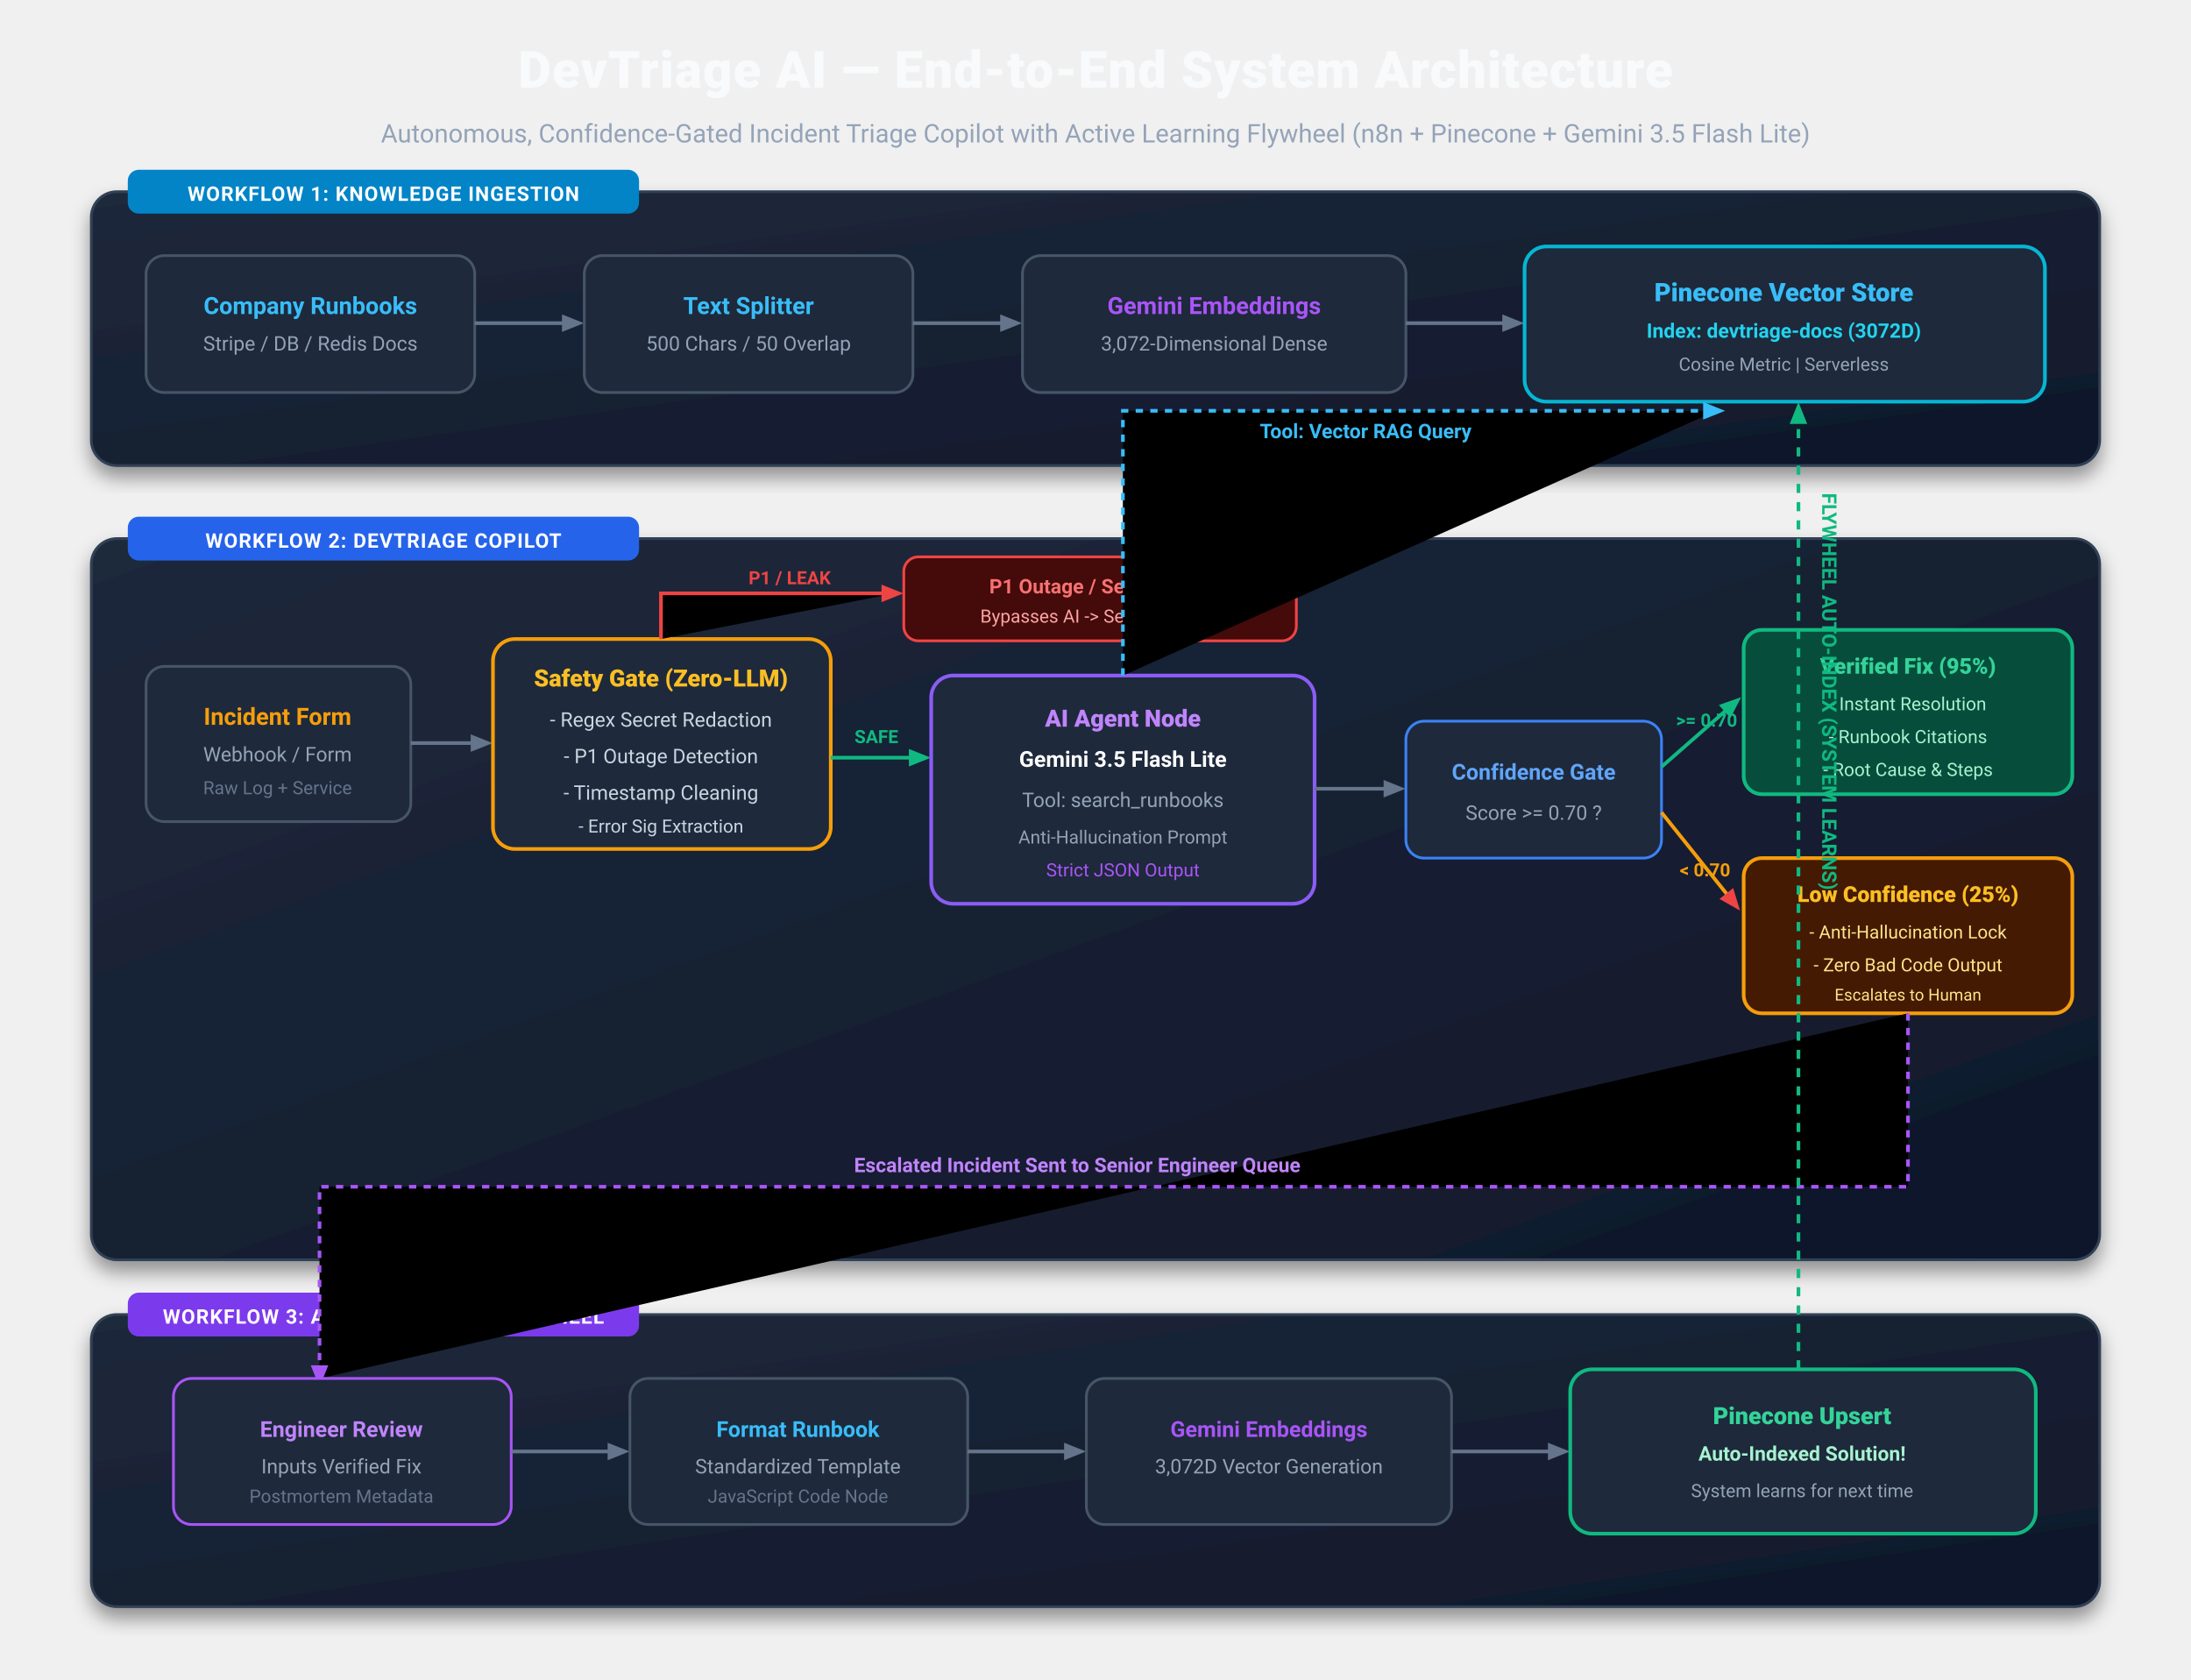
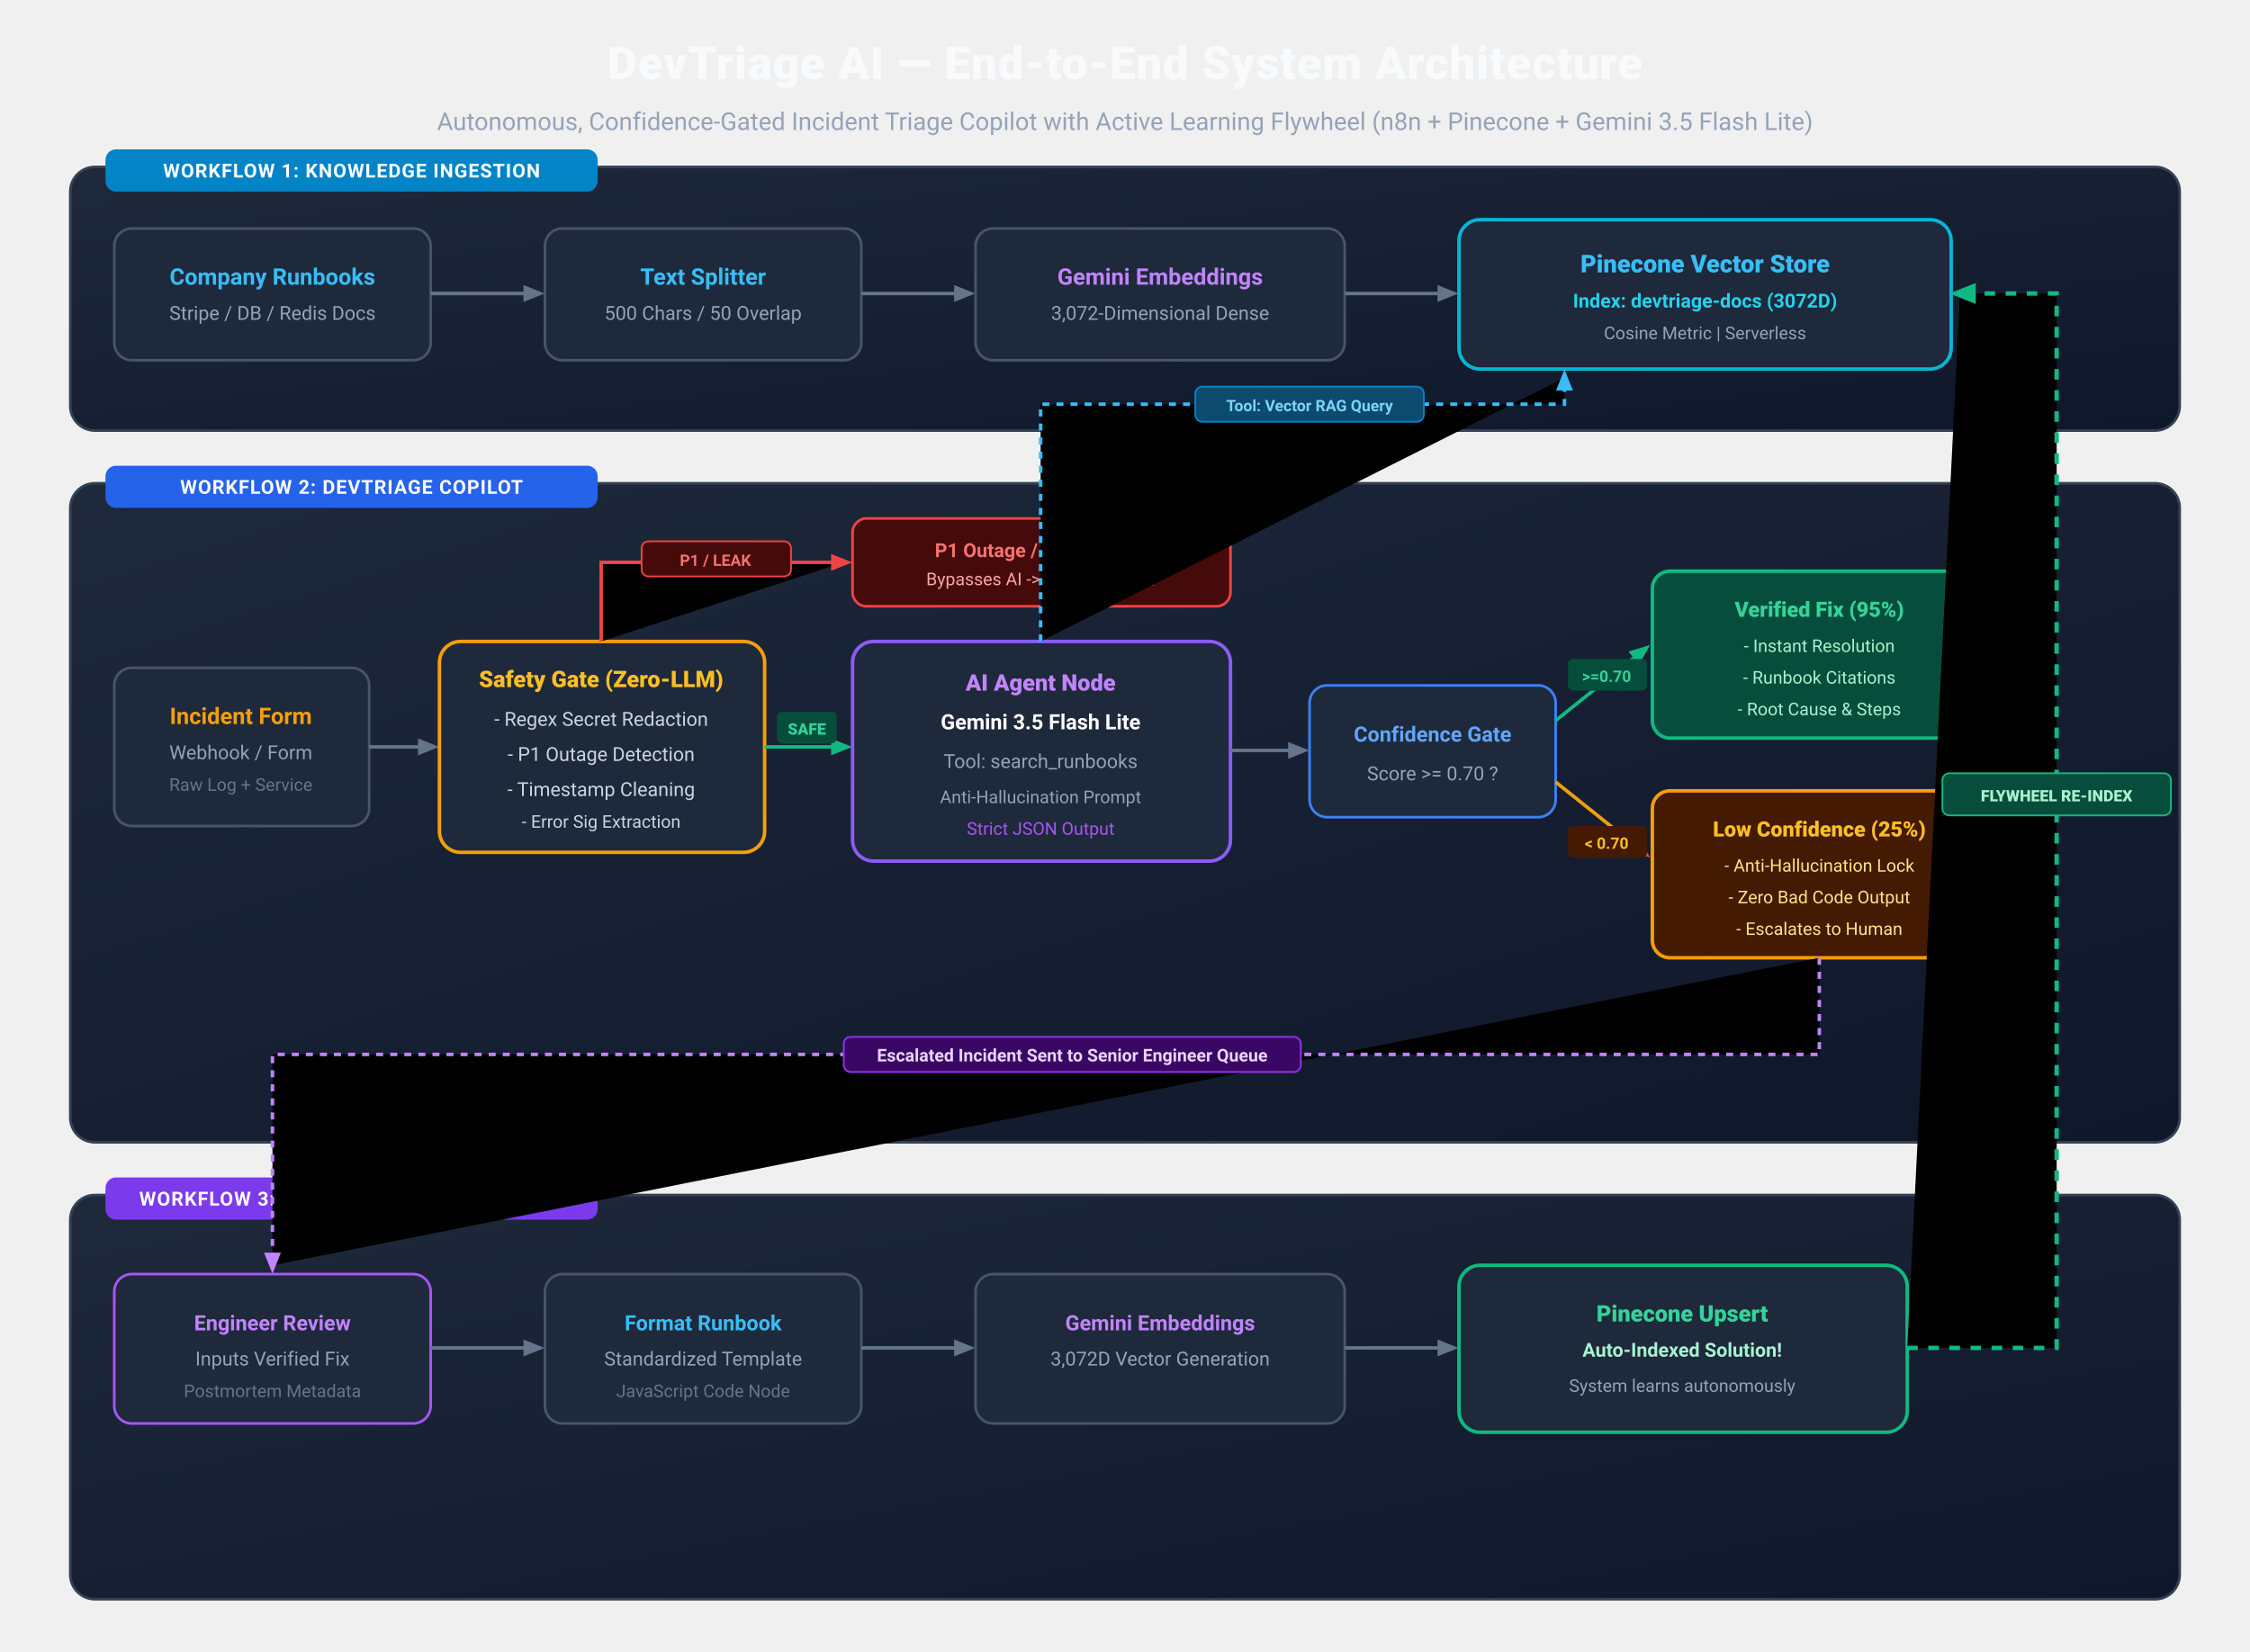
- <svg xmlns="http://www.w3.org/2000/svg" viewBox="0 0 1200 920" width="1200" height="920" style="background:#0f172a; font-family:-apple-system,BlinkMacSystemFont,'Segoe UI',Roboto,Helvetica,Arial,sans-serif;">
+ <svg xmlns="http://www.w3.org/2000/svg" viewBox="0 0 1280 940" width="1280" height="940" style="background:#0b1120; font-family:-apple-system,BlinkMacSystemFont,'Segoe UI',Roboto,Helvetica,Arial,sans-serif;">
  <defs>
    <linearGradient id="cardGrad" x1="0%" y1="0%" x2="100%" y2="100%">
      <stop offset="0%" stop-color="#1e293b" />
      <stop offset="100%" stop-color="#0f172a" />
    </linearGradient>
-     <filter id="shadow" x="-10%" y="-10%" width="120%" height="120%">
-       <feDropShadow dx="0" dy="6" stdDeviation="5" flood-color="#000" flood-opacity="0.4" />
-     </filter>
    <marker id="arrow" viewBox="0 0 10 10" refX="6" refY="5" markerWidth="6" markerHeight="6" orient="auto-start-reverse">
      <path d="M 0 1 L 10 5 L 0 9 z" fill="#64748b" />
    </marker>
    <marker id="arrow-green" viewBox="0 0 10 10" refX="6" refY="5" markerWidth="6" markerHeight="6" orient="auto-start-reverse">
      <path d="M 0 1 L 10 5 L 0 9 z" fill="#10b981" />
    </marker>
    <marker id="arrow-red" viewBox="0 0 10 10" refX="6" refY="5" markerWidth="6" markerHeight="6" orient="auto-start-reverse">
      <path d="M 0 1 L 10 5 L 0 9 z" fill="#ef4444" />
    </marker>
    <marker id="arrow-blue" viewBox="0 0 10 10" refX="6" refY="5" markerWidth="6" markerHeight="6" orient="auto-start-reverse">
      <path d="M 0 1 L 10 5 L 0 9 z" fill="#38bdf8" />
    </marker>
    <marker id="arrow-purple" viewBox="0 0 10 10" refX="6" refY="5" markerWidth="6" markerHeight="6" orient="auto-start-reverse">
-       <path d="M 0 1 L 10 5 L 0 9 z" fill="#a855f7" />
+       <path d="M 0 1 L 10 5 L 0 9 z" fill="#c084fc" />
    </marker>
  </defs>
-   <text x="600" y="48" text-anchor="middle" fill="#f8fafc" font-size="28" font-weight="800" letter-spacing="0.5">DevTriage AI — End-to-End System Architecture</text>
-   <text x="600" y="78" text-anchor="middle" fill="#94a3b8" font-size="14">Autonomous, Confidence-Gated Incident Triage Copilot with Active Learning Flywheel (n8n + Pinecone + Gemini 3.5 Flash Lite)</text>
-   <rect x="50" y="105" width="1100" height="150" rx="14" fill="url(#cardGrad)" stroke="#334155" stroke-width="1.5" filter="url(#shadow)" />
-   <rect x="70" y="93" width="280" height="24" rx="6" fill="#0284c7" />
-   <text x="210" y="110" text-anchor="middle" fill="#ffffff" font-size="11" font-weight="700" letter-spacing="0.5">WORKFLOW 1: KNOWLEDGE INGESTION</text>
-   <g transform="translate(80, 140)">
+   <text x="640" y="45" text-anchor="middle" fill="#f8fafc" font-size="26" font-weight="800" letter-spacing="0.5">DevTriage AI — End-to-End System Architecture</text>
+   <text x="640" y="74" text-anchor="middle" fill="#94a3b8" font-size="14">Autonomous, Confidence-Gated Incident Triage Copilot with Active Learning Flywheel (n8n + Pinecone + Gemini 3.5 Flash Lite)</text>
+   <rect x="40" y="95" width="1200" height="150" rx="14" fill="url(#cardGrad)" stroke="#334155" stroke-width="1.5" />
+   <rect x="60" y="85" width="280" height="24" rx="6" fill="#0284c7" />
+   <text x="200" y="101" text-anchor="middle" fill="#ffffff" font-size="11" font-weight="700" letter-spacing="0.5">WORKFLOW 1: KNOWLEDGE INGESTION</text>
+   <g transform="translate(65, 130)">
    <rect width="180" height="75" rx="10" fill="#1e293b" stroke="#475569" stroke-width="1.5" />
    <text x="90" y="32" text-anchor="middle" fill="#38bdf8" font-size="13" font-weight="700">Company Runbooks</text>
    <text x="90" y="52" text-anchor="middle" fill="#94a3b8" font-size="11">Stripe / DB / Redis Docs</text>
  </g>
-   <path d="M 260 177 L 315 177" stroke="#64748b" stroke-width="2" marker-end="url(#arrow)" />
-   <g transform="translate(320, 140)">
+   <path d="M 245 167 L 305 167" stroke="#64748b" stroke-width="2" marker-end="url(#arrow)" />
+   <g transform="translate(310, 130)">
    <rect width="180" height="75" rx="10" fill="#1e293b" stroke="#475569" stroke-width="1.5" />
    <text x="90" y="32" text-anchor="middle" fill="#38bdf8" font-size="13" font-weight="700">Text Splitter</text>
    <text x="90" y="52" text-anchor="middle" fill="#94a3b8" font-size="11">500 Chars / 50 Overlap</text>
  </g>
-   <path d="M 500 177 L 555 177" stroke="#64748b" stroke-width="2" marker-end="url(#arrow)" />
-   <g transform="translate(560, 140)">
+   <path d="M 490 167 L 550 167" stroke="#64748b" stroke-width="2" marker-end="url(#arrow)" />
+   <g transform="translate(555, 130)">
    <rect width="210" height="75" rx="10" fill="#1e293b" stroke="#475569" stroke-width="1.5" />
-     <text x="105" y="32" text-anchor="middle" fill="#a855f7" font-size="13" font-weight="700">Gemini Embeddings</text>
+     <text x="105" y="32" text-anchor="middle" fill="#c084fc" font-size="13" font-weight="700">Gemini Embeddings</text>
    <text x="105" y="52" text-anchor="middle" fill="#94a3b8" font-size="11">3,072-Dimensional Dense</text>
  </g>
-   <path d="M 770 177 L 830 177" stroke="#64748b" stroke-width="2" marker-end="url(#arrow)" />
-   <g transform="translate(835, 135)">
-     <rect width="285" height="85" rx="12" fill="#1e293b" stroke="#06b6d4" stroke-width="2" />
-     <text x="142" y="30" text-anchor="middle" fill="#38bdf8" font-size="14" font-weight="800">Pinecone Vector Store</text>
-     <text x="142" y="50" text-anchor="middle" fill="#22d3ee" font-size="11" font-weight="600">Index: devtriage-docs (3072D)</text>
-     <text x="142" y="68" text-anchor="middle" fill="#94a3b8" font-size="10">Cosine Metric | Serverless</text>
+   <path d="M 765 167 L 825 167" stroke="#64748b" stroke-width="2" marker-end="url(#arrow)" />
+   <g transform="translate(830, 125)">
+     <rect width="280" height="85" rx="12" fill="#1e293b" stroke="#06b6d4" stroke-width="2" />
+     <text x="140" y="30" text-anchor="middle" fill="#38bdf8" font-size="14" font-weight="800">Pinecone Vector Store</text>
+     <text x="140" y="50" text-anchor="middle" fill="#22d3ee" font-size="11" font-weight="600">Index: devtriage-docs (3072D)</text>
+     <text x="140" y="68" text-anchor="middle" fill="#94a3b8" font-size="10">Cosine Metric | Serverless</text>
  </g>
-   <rect x="50" y="295" width="1100" height="395" rx="14" fill="url(#cardGrad)" stroke="#334155" stroke-width="1.5" filter="url(#shadow)" />
-   <rect x="70" y="283" width="280" height="24" rx="6" fill="#2563eb" />
-   <text x="210" y="300" text-anchor="middle" fill="#ffffff" font-size="11" font-weight="700" letter-spacing="0.5">WORKFLOW 2: DEVTRIAGE COPILOT</text>
-   <g transform="translate(80, 365)">
-     <rect width="145" height="85" rx="10" fill="#1e293b" stroke="#475569" stroke-width="1.5" />
+   <rect x="40" y="275" width="1200" height="375" rx="14" fill="url(#cardGrad)" stroke="#334155" stroke-width="1.5" />
+   <rect x="60" y="265" width="280" height="24" rx="6" fill="#2563eb" />
+   <text x="200" y="281" text-anchor="middle" fill="#ffffff" font-size="11" font-weight="700" letter-spacing="0.5">WORKFLOW 2: DEVTRIAGE COPILOT</text>
+   <g transform="translate(65, 380)">
+     <rect width="145" height="90" rx="10" fill="#1e293b" stroke="#475569" stroke-width="1.5" />
    <text x="72" y="32" text-anchor="middle" fill="#f59e0b" font-size="13" font-weight="700">Incident Form</text>
    <text x="72" y="52" text-anchor="middle" fill="#94a3b8" font-size="11">Webhook / Form</text>
    <text x="72" y="70" text-anchor="middle" fill="#64748b" font-size="10">Raw Log + Service</text>
  </g>
-   <path d="M 225 407 L 265 407" stroke="#64748b" stroke-width="2" marker-end="url(#arrow)" />
-   <g transform="translate(270, 350)">
-     <rect width="185" height="115" rx="12" fill="#1e293b" stroke="#f59e0b" stroke-width="2" />
+   <path d="M 210 425 L 245 425" stroke="#64748b" stroke-width="2" marker-end="url(#arrow)" />
+   <g transform="translate(250, 365)">
+     <rect width="185" height="120" rx="12" fill="#1e293b" stroke="#f59e0b" stroke-width="2" />
    <text x="92" y="26" text-anchor="middle" fill="#fbbf24" font-size="13" font-weight="800">Safety Gate (Zero-LLM)</text>
    <text x="92" y="48" text-anchor="middle" fill="#cbd5e1" font-size="11">- Regex Secret Redaction</text>
    <text x="92" y="68" text-anchor="middle" fill="#cbd5e1" font-size="11">- P1 Outage Detection</text>
    <text x="92" y="88" text-anchor="middle" fill="#cbd5e1" font-size="11">- Timestamp Cleaning</text>
    <text x="92" y="106" text-anchor="middle" fill="#cbd5e1" font-size="10">- Error Sig Extraction</text>
  </g>
-   <path d="M 362 350 L 362 325 L 490 325" stroke="#ef4444" stroke-width="2" marker-end="url(#arrow-red)" />
-   <text x="410" y="320" fill="#ef4444" font-size="10" font-weight="700">P1 / LEAK</text>
-   <g transform="translate(495, 305)">
-     <rect width="215" height="46" rx="8" fill="#450a0a" stroke="#ef4444" stroke-width="1.5" />
-     <text x="107" y="20" text-anchor="middle" fill="#f87171" font-size="11" font-weight="700">P1 Outage / Secret Alert</text>
-     <text x="107" y="36" text-anchor="middle" fill="#fca5a5" font-size="10">Bypasses AI -&gt; Senior On-Call</text>
+   <path d="M 342 365 L 342 320 L 480 320" stroke="#ef4444" stroke-width="2" marker-end="url(#arrow-red)" />
+   <rect x="365" y="308" width="85" height="20" rx="4" fill="#450a0a" stroke="#ef4444" stroke-width="1" />
+   <text x="407" y="322" text-anchor="middle" fill="#f87171" font-size="9" font-weight="700">P1 / LEAK</text>
+   <g transform="translate(485, 295)">
+     <rect width="215" height="50" rx="8" fill="#450a0a" stroke="#ef4444" stroke-width="1.5" />
+     <text x="107" y="22" text-anchor="middle" fill="#f87171" font-size="11" font-weight="700">P1 Outage / Secret Alert</text>
+     <text x="107" y="38" text-anchor="middle" fill="#fca5a5" font-size="10">Bypasses AI -&gt; Senior On-Call</text>
  </g>
-   <path d="M 455 415 L 505 415" stroke="#10b981" stroke-width="2" marker-end="url(#arrow-green)" />
-   <text x="480" y="407" text-anchor="middle" fill="#10b981" font-size="10" font-weight="700">SAFE</text>
-   <g transform="translate(510, 370)">
-     <rect width="210" height="125" rx="12" fill="#1e293b" stroke="#8b5cf6" stroke-width="2" />
-     <text x="105" y="28" text-anchor="middle" fill="#c084fc" font-size="13" font-weight="800">AI Agent Node</text>
-     <text x="105" y="50" text-anchor="middle" fill="#ffffff" font-size="12" font-weight="700">Gemini 3.5 Flash Lite</text>
-     <text x="105" y="72" text-anchor="middle" fill="#94a3b8" font-size="11">Tool: search_runbooks</text>
-     <text x="105" y="92" text-anchor="middle" fill="#94a3b8" font-size="10">Anti-Hallucination Prompt</text>
-     <text x="105" y="110" text-anchor="middle" fill="#a855f7" font-size="10">Strict JSON Output</text>
+   <path d="M 435 425 L 480 425" stroke="#10b981" stroke-width="2" marker-end="url(#arrow-green)" />
+   <rect x="442" y="405" width="34" height="18" rx="3" fill="#064e3b" />
+   <text x="459" y="418" text-anchor="middle" fill="#34d399" font-size="9" font-weight="800">SAFE</text>
+   <g transform="translate(485, 365)">
+     <rect width="215" height="125" rx="12" fill="#1e293b" stroke="#8b5cf6" stroke-width="2" />
+     <text x="107" y="28" text-anchor="middle" fill="#c084fc" font-size="13" font-weight="800">AI Agent Node</text>
+     <text x="107" y="50" text-anchor="middle" fill="#ffffff" font-size="12" font-weight="700">Gemini 3.5 Flash Lite</text>
+     <text x="107" y="72" text-anchor="middle" fill="#94a3b8" font-size="11">Tool: search_runbooks</text>
+     <text x="107" y="92" text-anchor="middle" fill="#94a3b8" font-size="10">Anti-Hallucination Prompt</text>
+     <text x="107" y="110" text-anchor="middle" fill="#a855f7" font-size="10">Strict JSON Output</text>
  </g>
-   <path d="M 615 370 L 615 225 L 940 225" stroke="#38bdf8" stroke-width="2" stroke-dasharray="4" marker-end="url(#arrow-blue)" />
-   <text x="690" y="240" fill="#38bdf8" font-size="11" font-weight="600">Tool: Vector RAG Query</text>
-   <path d="M 720 432 L 765 432" stroke="#64748b" stroke-width="2" marker-end="url(#arrow)" />
-   <g transform="translate(770, 395)">
+   <path d="M 592 365 L 592 230 L 890 230 L 890 215" stroke="#38bdf8" stroke-width="2" stroke-dasharray="4" marker-end="url(#arrow-blue)" />
+   <rect x="680" y="220" width="130" height="20" rx="4" fill="#0c4a6e" stroke="#0284c7" stroke-width="1" />
+   <text x="745" y="234" text-anchor="middle" fill="#7dd3fc" font-size="9" font-weight="600">Tool: Vector RAG Query</text>
+   <path d="M 700 427 L 740 427" stroke="#64748b" stroke-width="2" marker-end="url(#arrow)" />
+   <g transform="translate(745, 390)">
    <rect width="140" height="75" rx="10" fill="#1e293b" stroke="#3b82f6" stroke-width="1.5" />
    <text x="70" y="32" text-anchor="middle" fill="#60a5fa" font-size="12" font-weight="700">Confidence Gate</text>
    <text x="70" y="54" text-anchor="middle" fill="#94a3b8" font-size="11">Score &gt;= 0.70 ?</text>
  </g>
-   <path d="M 910 420 L 950 385" stroke="#10b981" stroke-width="2" marker-end="url(#arrow-green)" />
-   <text x="918" y="398" fill="#10b981" font-size="10" font-weight="700">&gt;= 0.70</text>
-   <g transform="translate(955, 345)">
-     <rect width="180" height="90" rx="10" fill="#064e3b" stroke="#10b981" stroke-width="2" />
-     <text x="90" y="24" text-anchor="middle" fill="#34d399" font-size="12" font-weight="800">Verified Fix (95%)</text>
-     <text x="90" y="44" text-anchor="middle" fill="#a7f3d0" font-size="10">- Instant Resolution</text>
-     <text x="90" y="62" text-anchor="middle" fill="#a7f3d0" font-size="10">- Runbook Citations</text>
-     <text x="90" y="80" text-anchor="middle" fill="#a7f3d0" font-size="10">- Root Cause &amp; Steps</text>
+   <path d="M 885 410 L 935 370" stroke="#10b981" stroke-width="2" marker-end="url(#arrow-green)" />
+   <rect x="892" y="375" width="45" height="18" rx="3" fill="#064e3b" />
+   <text x="914" y="388" text-anchor="middle" fill="#34d399" font-size="9" font-weight="700">&gt;=0.70</text>
+   <g transform="translate(940, 325)">
+     <rect width="190" height="95" rx="10" fill="#064e3b" stroke="#10b981" stroke-width="2" />
+     <text x="95" y="26" text-anchor="middle" fill="#34d399" font-size="12" font-weight="800">Verified Fix (95%)</text>
+     <text x="95" y="46" text-anchor="middle" fill="#a7f3d0" font-size="10">- Instant Resolution</text>
+     <text x="95" y="64" text-anchor="middle" fill="#a7f3d0" font-size="10">- Runbook Citations</text>
+     <text x="95" y="82" text-anchor="middle" fill="#a7f3d0" font-size="10">- Root Cause &amp; Steps</text>
  </g>
-   <path d="M 910 445 L 950 495" stroke="#f59e0b" stroke-width="2" marker-end="url(#arrow-red)" />
-   <text x="920" y="480" fill="#f59e0b" font-size="10" font-weight="700">&lt; 0.70</text>
-   <g transform="translate(955, 470)">
-     <rect width="180" height="85" rx="10" fill="#451a03" stroke="#f59e0b" stroke-width="2" />
-     <text x="90" y="24" text-anchor="middle" fill="#fbbf24" font-size="12" font-weight="800">Low Confidence (25%)</text>
-     <text x="90" y="44" text-anchor="middle" fill="#fde68a" font-size="10">- Anti-Hallucination Lock</text>
-     <text x="90" y="62" text-anchor="middle" fill="#fde68a" font-size="10">- Zero Bad Code Output</text>
-     <text x="90" y="78" text-anchor="middle" fill="#fde68a" font-size="9">Escalates to Human</text>
+   <path d="M 885 445 L 935 485" stroke="#f59e0b" stroke-width="2" marker-end="url(#arrow-red)" />
+   <rect x="892" y="470" width="45" height="18" rx="3" fill="#451a03" />
+   <text x="914" y="483" text-anchor="middle" fill="#fbbf24" font-size="9" font-weight="700">&lt; 0.70</text>
+   <g transform="translate(940, 450)">
+     <rect width="190" height="95" rx="10" fill="#451a03" stroke="#f59e0b" stroke-width="2" />
+     <text x="95" y="26" text-anchor="middle" fill="#fbbf24" font-size="12" font-weight="800">Low Confidence (25%)</text>
+     <text x="95" y="46" text-anchor="middle" fill="#fde68a" font-size="10">- Anti-Hallucination Lock</text>
+     <text x="95" y="64" text-anchor="middle" fill="#fde68a" font-size="10">- Zero Bad Code Output</text>
+     <text x="95" y="82" text-anchor="middle" fill="#fde68a" font-size="10">- Escalates to Human</text>
  </g>
-   <rect x="50" y="720" width="1100" height="160" rx="14" fill="url(#cardGrad)" stroke="#334155" stroke-width="1.5" filter="url(#shadow)" />
-   <rect x="70" y="708" width="280" height="24" rx="6" fill="#7c3aed" />
-   <text x="210" y="725" text-anchor="middle" fill="#ffffff" font-size="11" font-weight="700" letter-spacing="0.5">WORKFLOW 3: ACTIVE LEARNING FLYWHEEL</text>
-   <path d="M 1045 555 L 1045 650 L 175 650 L 175 755" stroke="#a855f7" stroke-width="2" stroke-dasharray="4" marker-end="url(#arrow-purple)" />
-   <text x="590" y="642" text-anchor="middle" fill="#c084fc" font-size="11" font-weight="600">Escalated Incident Sent to Senior Engineer Queue</text>
-   <g transform="translate(95, 755)">
-     <rect width="185" height="80" rx="10" fill="#1e293b" stroke="#a855f7" stroke-width="1.5" />
-     <text x="92" y="32" text-anchor="middle" fill="#c084fc" font-size="12" font-weight="700">Engineer Review</text>
-     <text x="92" y="52" text-anchor="middle" fill="#94a3b8" font-size="11">Inputs Verified Fix</text>
-     <text x="92" y="68" text-anchor="middle" fill="#64748b" font-size="10">Postmortem Metadata</text>
+   <rect x="40" y="680" width="1200" height="230" rx="14" fill="url(#cardGrad)" stroke="#334155" stroke-width="1.5" />
+   <rect x="60" y="670" width="280" height="24" rx="6" fill="#7c3aed" />
+   <text x="200" y="686" text-anchor="middle" fill="#ffffff" font-size="11" font-weight="700" letter-spacing="0.5">WORKFLOW 3: ACTIVE LEARNING FLYWHEEL</text>
+   <path d="M 1035 545 L 1035 600 L 155 600 L 155 720" stroke="#c084fc" stroke-width="2" stroke-dasharray="4" marker-end="url(#arrow-purple)" />
+   <rect x="480" y="590" width="260" height="20" rx="4" fill="#3b0764" stroke="#9333ea" stroke-width="1" />
+   <text x="610" y="604" text-anchor="middle" fill="#e9d5ff" font-size="10" font-weight="600">Escalated Incident Sent to Senior Engineer Queue</text>
+   <g transform="translate(65, 725)">
+     <rect width="180" height="85" rx="10" fill="#1e293b" stroke="#a855f7" stroke-width="1.5" />
+     <text x="90" y="32" text-anchor="middle" fill="#c084fc" font-size="12" font-weight="700">Engineer Review</text>
+     <text x="90" y="52" text-anchor="middle" fill="#94a3b8" font-size="11">Inputs Verified Fix</text>
+     <text x="90" y="70" text-anchor="middle" fill="#64748b" font-size="10">Postmortem Metadata</text>
  </g>
-   <path d="M 280 795 L 340 795" stroke="#64748b" stroke-width="2" marker-end="url(#arrow)" />
-   <g transform="translate(345, 755)">
-     <rect width="185" height="80" rx="10" fill="#1e293b" stroke="#475569" stroke-width="1.5" />
-     <text x="92" y="32" text-anchor="middle" fill="#38bdf8" font-size="12" font-weight="700">Format Runbook</text>
-     <text x="92" y="52" text-anchor="middle" fill="#94a3b8" font-size="11">Standardized Template</text>
-     <text x="92" y="68" text-anchor="middle" fill="#64748b" font-size="10">JavaScript Code Node</text>
+   <path d="M 245 767 L 305 767" stroke="#64748b" stroke-width="2" marker-end="url(#arrow)" />
+   <g transform="translate(310, 725)">
+     <rect width="180" height="85" rx="10" fill="#1e293b" stroke="#475569" stroke-width="1.5" />
+     <text x="90" y="32" text-anchor="middle" fill="#38bdf8" font-size="12" font-weight="700">Format Runbook</text>
+     <text x="90" y="52" text-anchor="middle" fill="#94a3b8" font-size="11">Standardized Template</text>
+     <text x="90" y="70" text-anchor="middle" fill="#64748b" font-size="10">JavaScript Code Node</text>
  </g>
-   <path d="M 530 795 L 590 795" stroke="#64748b" stroke-width="2" marker-end="url(#arrow)" />
-   <g transform="translate(595, 755)">
-     <rect width="200" height="80" rx="10" fill="#1e293b" stroke="#475569" stroke-width="1.5" />
-     <text x="100" y="32" text-anchor="middle" fill="#a855f7" font-size="12" font-weight="700">Gemini Embeddings</text>
-     <text x="100" y="52" text-anchor="middle" fill="#94a3b8" font-size="11">3,072D Vector Generation</text>
+   <path d="M 490 767 L 550 767" stroke="#64748b" stroke-width="2" marker-end="url(#arrow)" />
+   <g transform="translate(555, 725)">
+     <rect width="210" height="85" rx="10" fill="#1e293b" stroke="#475569" stroke-width="1.5" />
+     <text x="105" y="32" text-anchor="middle" fill="#c084fc" font-size="12" font-weight="700">Gemini Embeddings</text>
+     <text x="105" y="52" text-anchor="middle" fill="#94a3b8" font-size="11">3,072D Vector Generation</text>
  </g>
-   <path d="M 795 795 L 855 795" stroke="#64748b" stroke-width="2" marker-end="url(#arrow)" />
-   <g transform="translate(860, 750)">
-     <rect width="255" height="90" rx="12" fill="#1e293b" stroke="#10b981" stroke-width="2" />
-     <text x="127" y="30" text-anchor="middle" fill="#34d399" font-size="13" font-weight="800">Pinecone Upsert</text>
-     <text x="127" y="50" text-anchor="middle" fill="#a7f3d0" font-size="11" font-weight="600">Auto-Indexed Solution!</text>
-     <text x="127" y="70" text-anchor="middle" fill="#94a3b8" font-size="10">System learns for next time</text>
+   <path d="M 765 767 L 825 767" stroke="#64748b" stroke-width="2" marker-end="url(#arrow)" />
+   <g transform="translate(830, 720)">
+     <rect width="255" height="95" rx="12" fill="#1e293b" stroke="#10b981" stroke-width="2" />
+     <text x="127" y="32" text-anchor="middle" fill="#34d399" font-size="13" font-weight="800">Pinecone Upsert</text>
+     <text x="127" y="52" text-anchor="middle" fill="#a7f3d0" font-size="11" font-weight="600">Auto-Indexed Solution!</text>
+     <text x="127" y="72" text-anchor="middle" fill="#94a3b8" font-size="10">System learns autonomously</text>
  </g>
-   <path d="M 985 750 L 985 225" stroke="#10b981" stroke-width="2" stroke-dasharray="5" marker-end="url(#arrow-green)" />
-   <text x="998" y="270" fill="#10b981" font-size="11" font-weight="700" transform="rotate(90, 998, 270)">FLYWHEEL AUTO-INDEX (SYSTEM LEARNS)</text>
+   <path d="M 1085 767 L 1170 767 L 1170 167 L 1115 167" stroke="#10b981" stroke-width="2.5" stroke-dasharray="6" marker-end="url(#arrow-green)" />
+   <rect x="1105" y="440" width="130" height="24" rx="4" fill="#064e3b" stroke="#10b981" stroke-width="1" />
+   <text x="1170" y="456" text-anchor="middle" fill="#a7f3d0" font-size="9" font-weight="800">FLYWHEEL RE-INDEX</text>
</svg>
